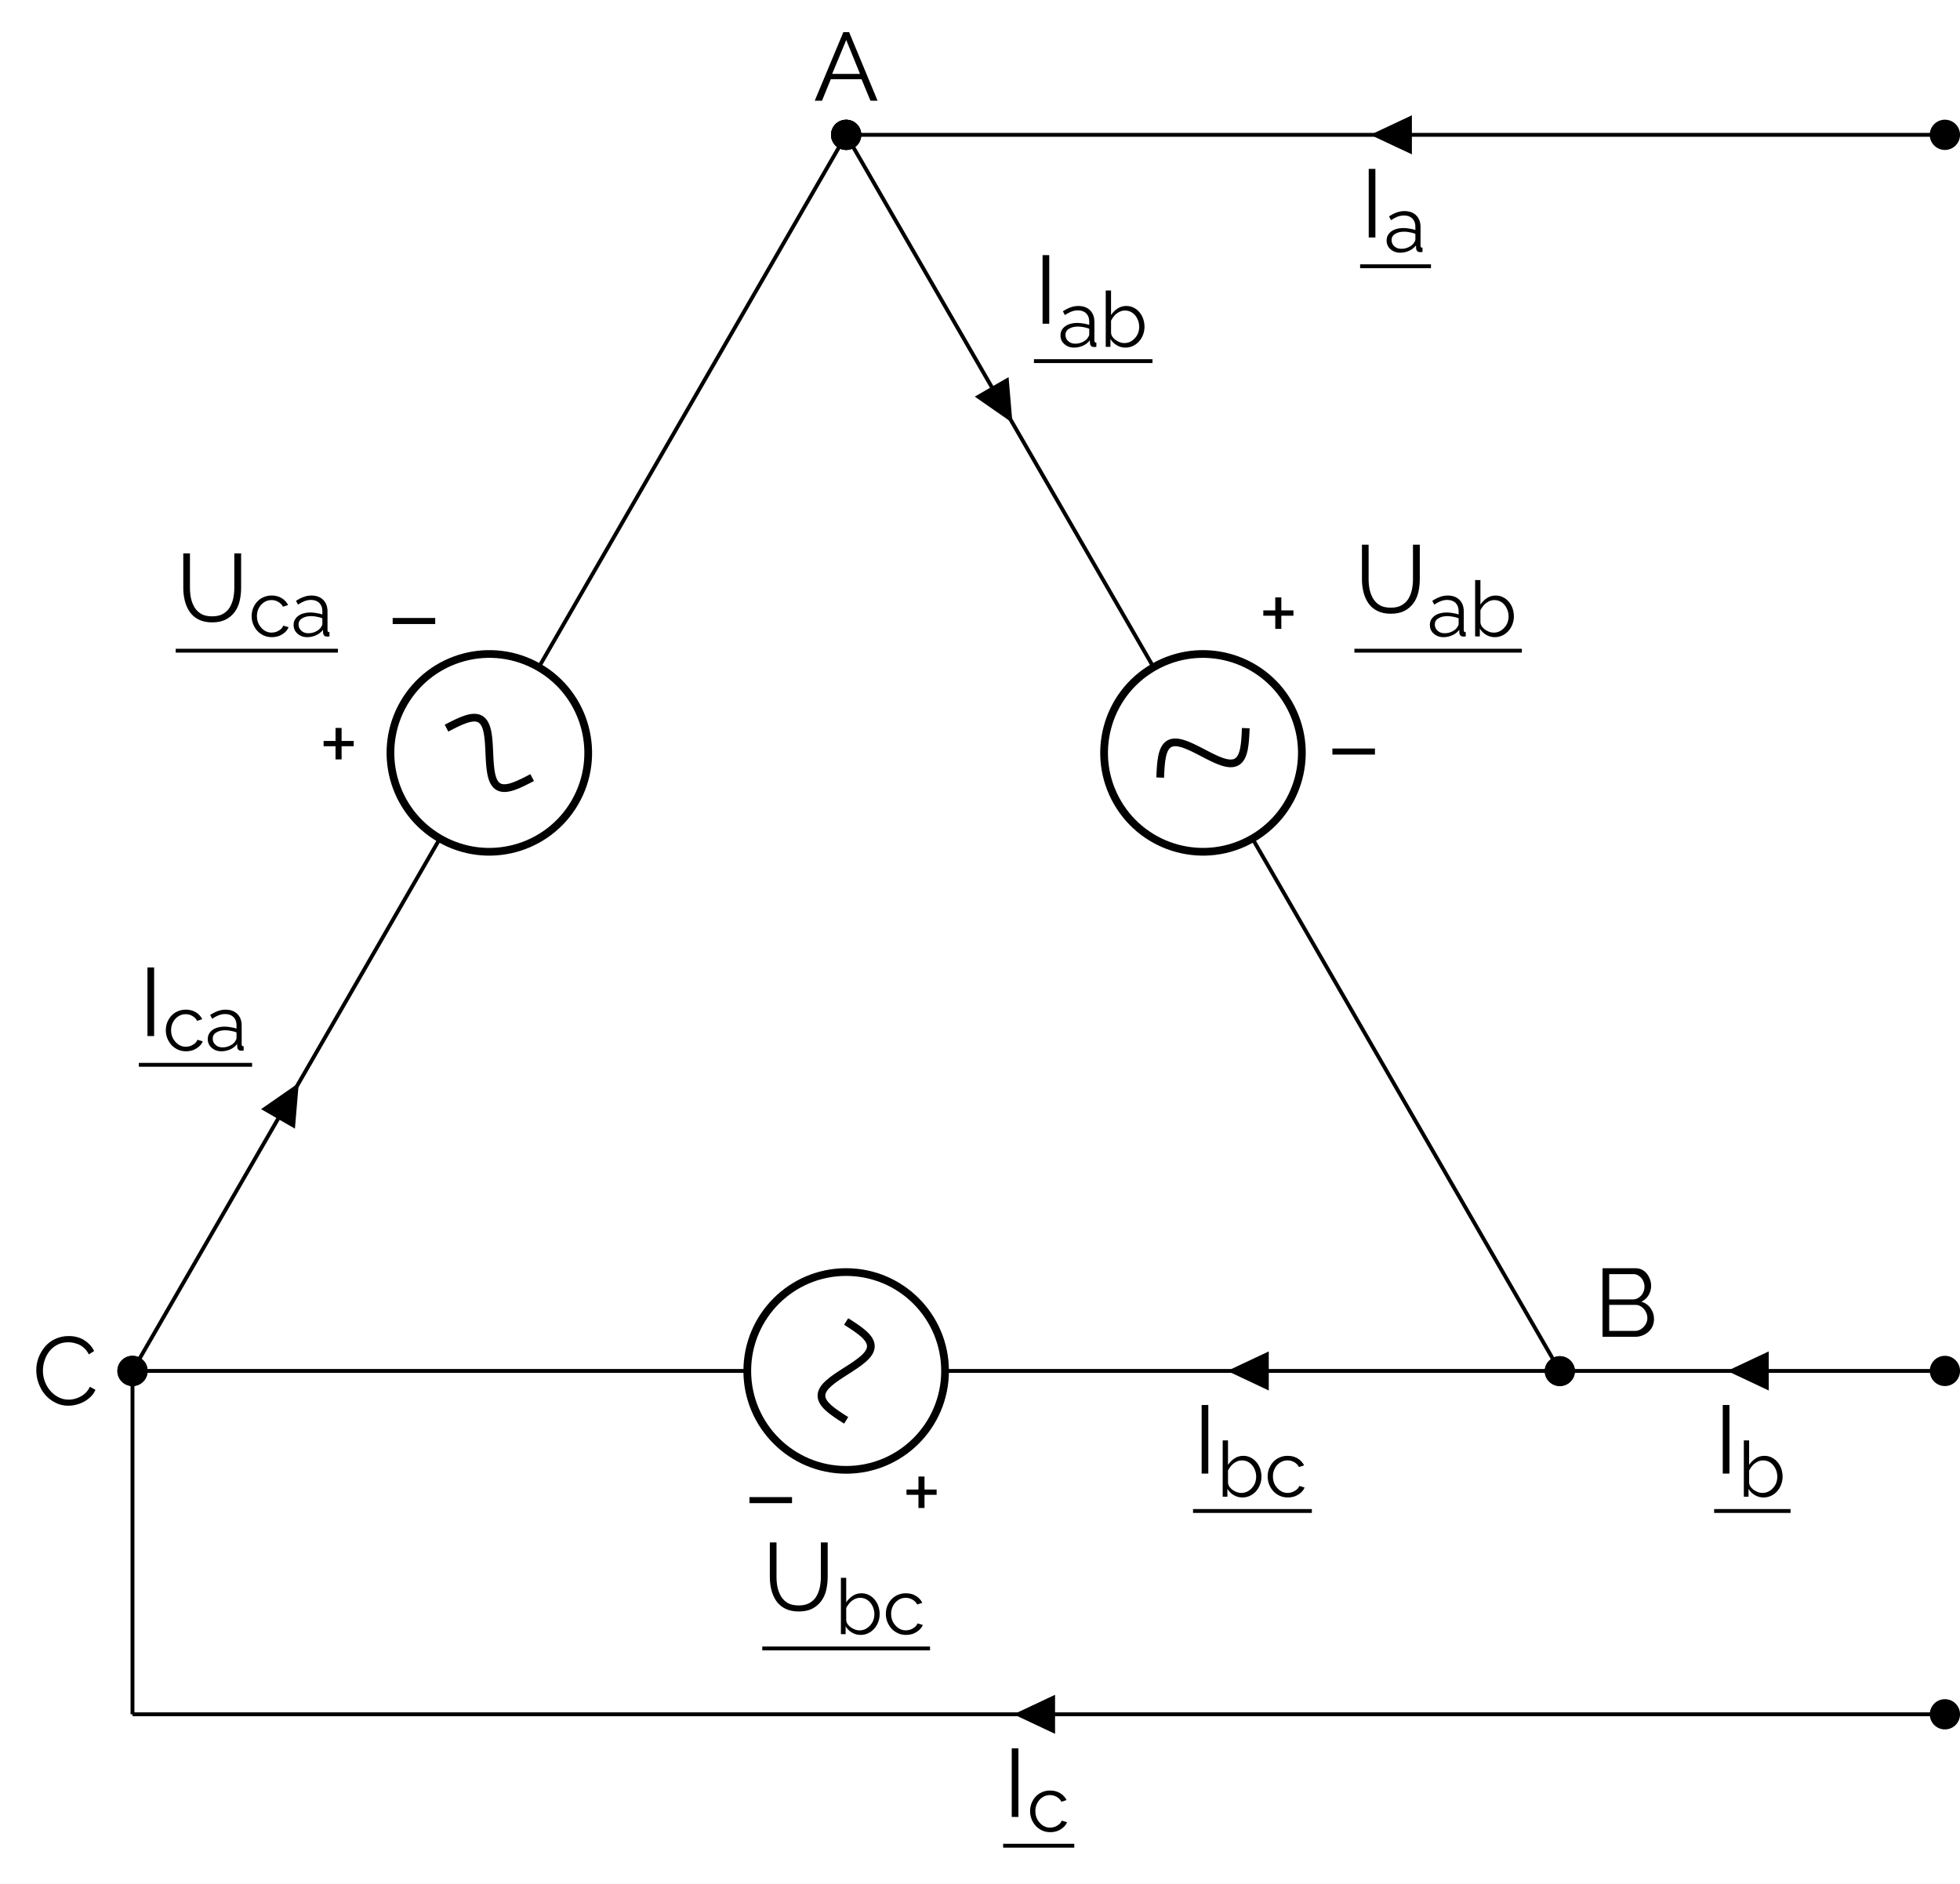
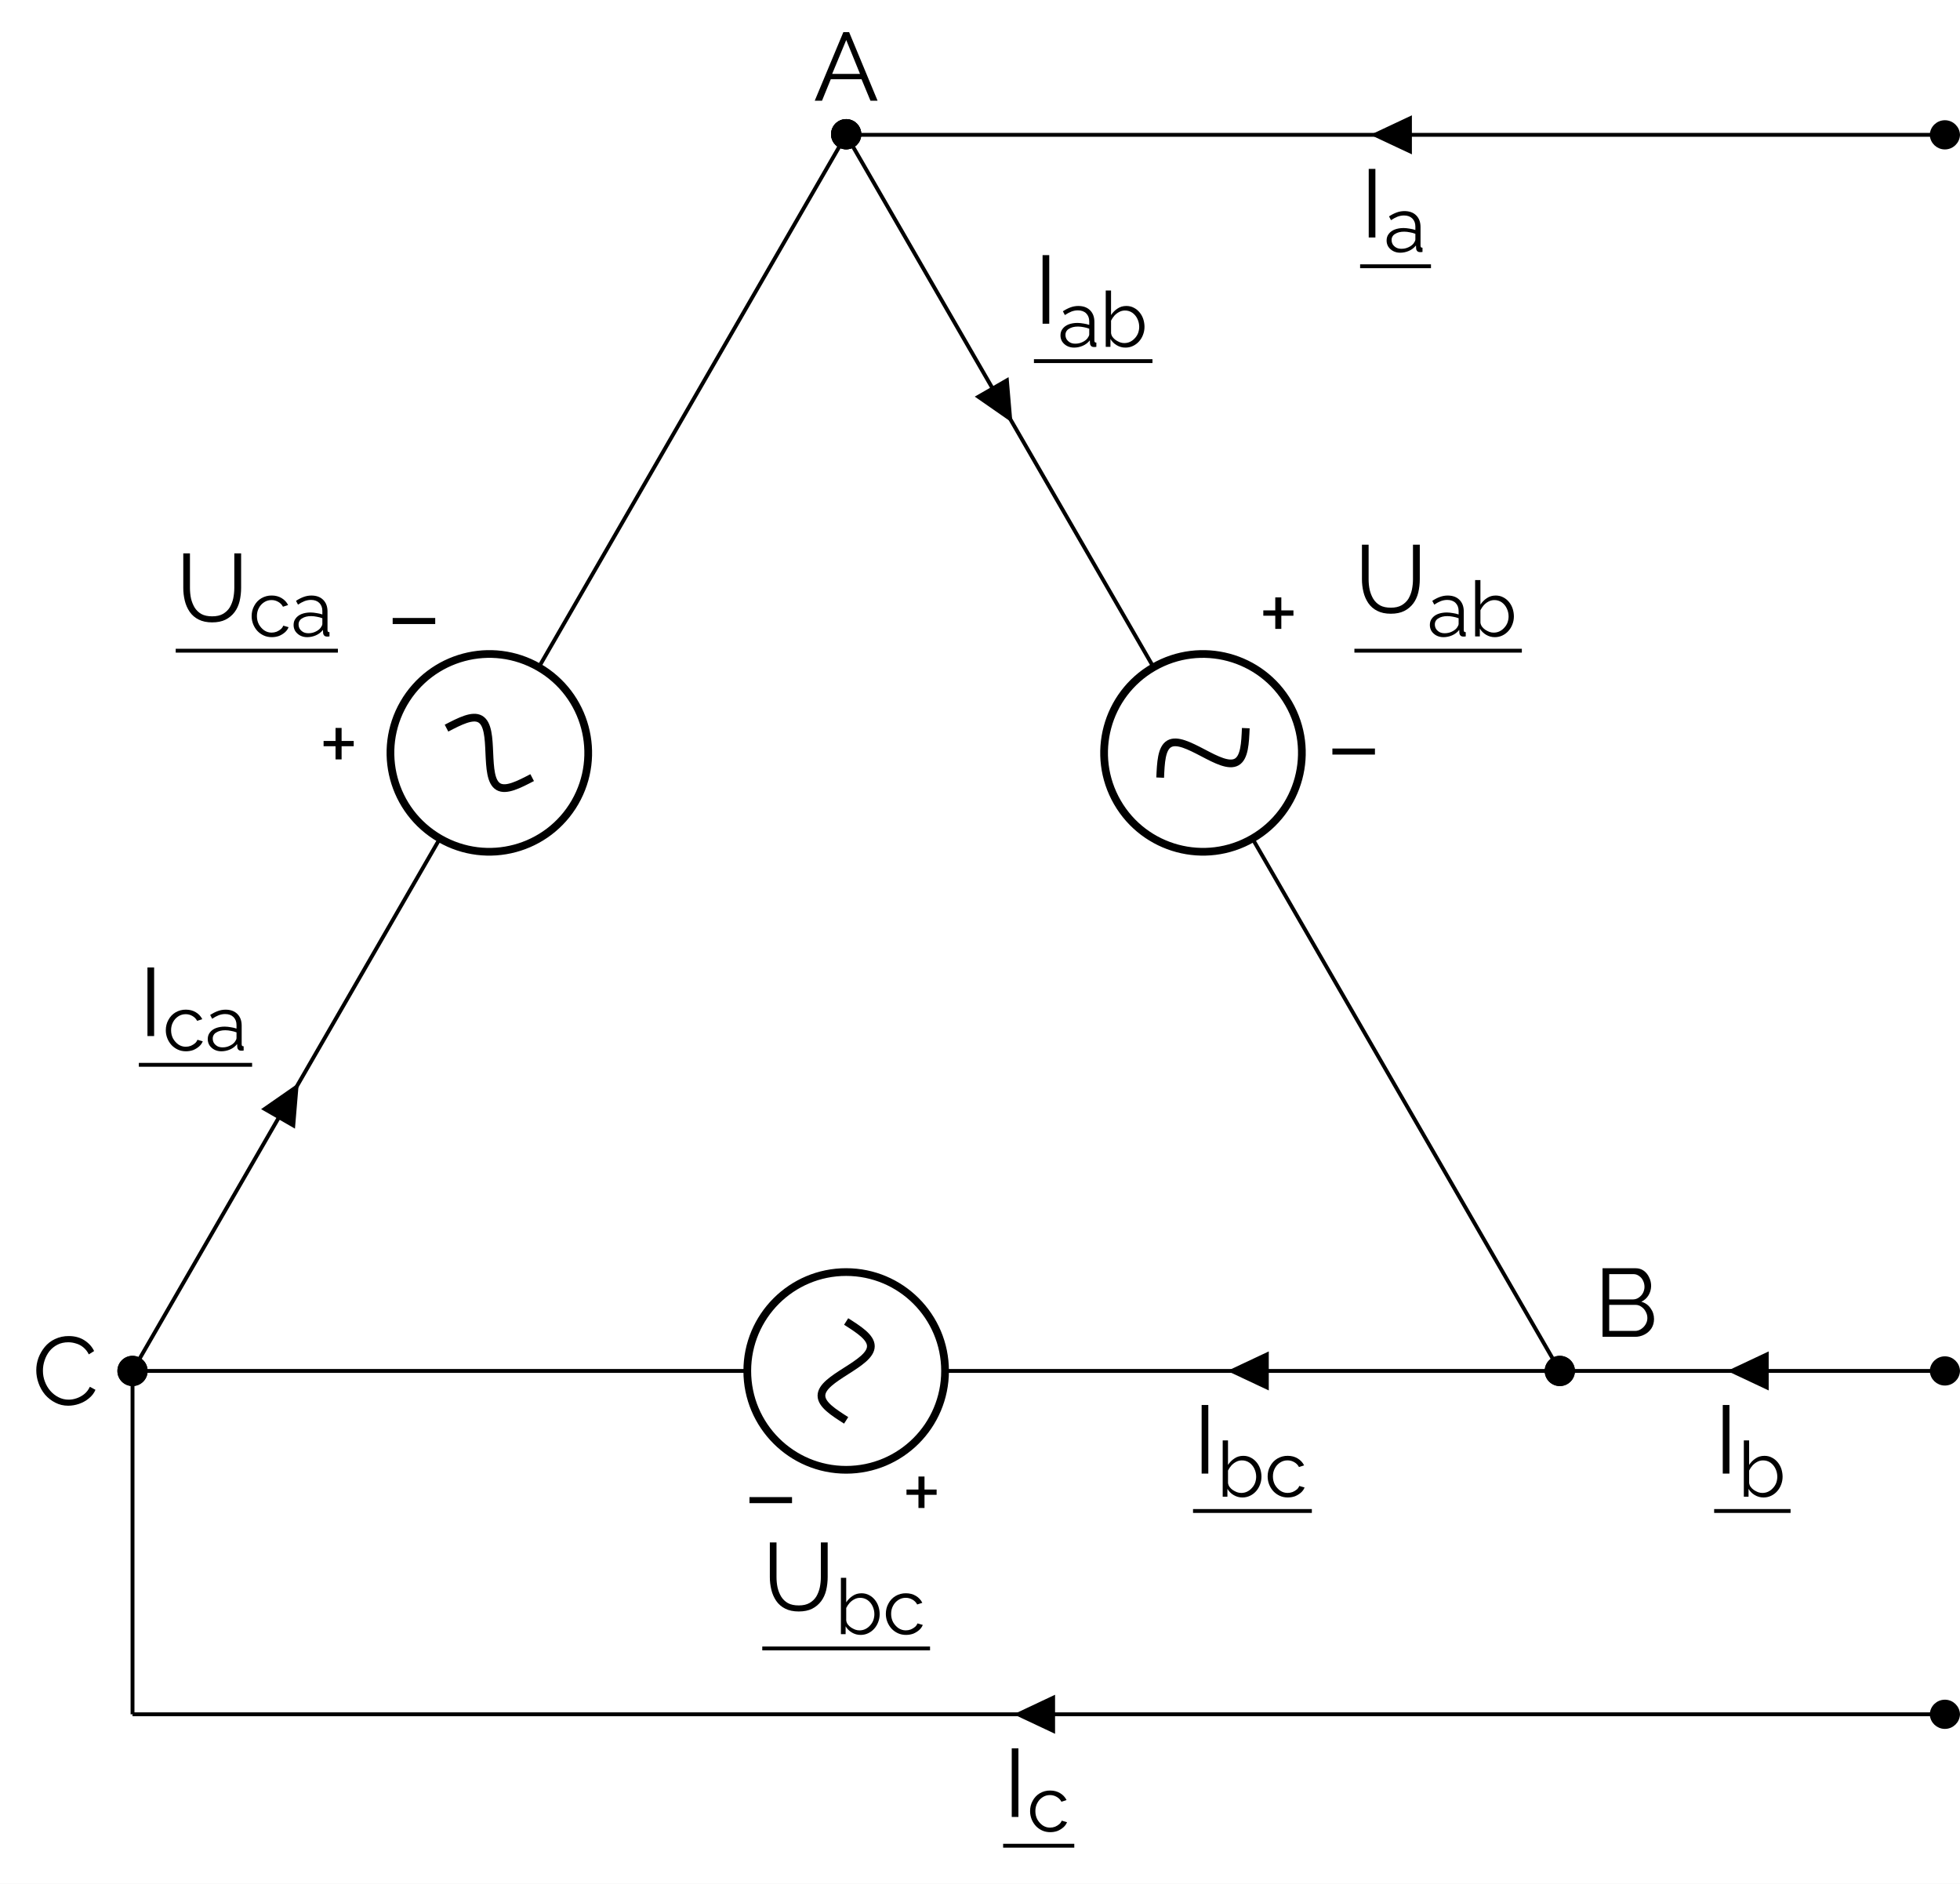
<svg xmlns="http://www.w3.org/2000/svg" xmlns:xlink="http://www.w3.org/1999/xlink" width="269.688" height="259.181" viewBox="0 0 202.266 194.386">
  <defs>
    <path id="b" d="M3.078-7.078h.594L6.609 0h-.734l-.922-2.219H1.781L.875 0h-.75Zm1.719 4.312-1.422-3.5-1.453 3.5Zm0 0" />
    <path id="c" d="M6.203-1.828q-.001.532-.266.953a1.87 1.87 0 0 1-.718.64A2.1 2.1 0 0 1 4.234 0H.891v-7.078h3.406q.497.001.86.266c.238.18.421.406.546.687a1.92 1.92 0 0 1-.062 1.828q-.27.456-.75.672.608.175.953.672.359.487.36 1.125m-.687-.11q-.001-.357-.172-.656a1.3 1.3 0 0 0-.438-.5 1 1 0 0 0-.61-.203H1.579v2.688h2.656q.343 0 .625-.188.293-.186.47-.484a1.25 1.25 0 0 0 .187-.657m-3.938-4.53v2.609h2.438q.34 0 .609-.188.28-.187.438-.484c.101-.196.156-.407.156-.625q-.002-.358-.157-.657a1.16 1.16 0 0 0-.406-.468.94.94 0 0 0-.578-.188Zm0 0" />
    <path id="d" d="M.422-3.594c0-.426.07-.847.219-1.265Q.875-5.482 1.297-6a3 3 0 0 1 1.047-.812 3.25 3.25 0 0 1 1.437-.313q.936.002 1.61.438.684.44 1 1.109l-.547.344a2.14 2.14 0 0 0-.578-.735 2 2 0 0 0-.75-.39 2.6 2.6 0 0 0-.782-.125q-.644.002-1.125.25-.487.25-.828.672a3.1 3.1 0 0 0-.5.953q-.174.516-.172 1.062 0 .598.204 1.125.199.533.562.953.358.41.844.657c.32.167.672.25 1.047.25q.404 0 .812-.141a2.6 2.6 0 0 0 .781-.422c.25-.195.446-.453.594-.766l.578.313q-.22.515-.687.89a3.2 3.2 0 0 1-1.016.563 3.5 3.5 0 0 1-1.094.188Q2.998.065 2.391-.25a3.5 3.5 0 0 1-1.063-.828 3.9 3.9 0 0 1-.672-1.188 3.9 3.9 0 0 1-.234-1.328m0 0" />
    <path id="e" d="M3.625-3.812v.546h-1.25v1.36H1.75v-1.36H.516v-.546H1.75v-1.344h.625v1.343Zm0 0" />
    <path id="f" d="M.64-2.406v-.625h4.391v.625Zm0 0" />
    <path id="g" d="M3.766.047q-.832 0-1.407-.297a2.4 2.4 0 0 1-.921-.797 3.5 3.5 0 0 1-.5-1.14A5.5 5.5 0 0 1 .78-3.516v-3.562h.688v3.562c0 .375.035.743.11 1.094q.122.516.374.938c.176.28.41.507.703.672q.435.234 1.11.234.668.001 1.109-.25.45-.263.703-.672a3.2 3.2 0 0 0 .36-.937q.107-.527.109-1.079v-3.562h.703v3.562c0 .48-.055.938-.156 1.375q-.159.645-.516 1.125a2.66 2.66 0 0 1-.937.782c-.375.187-.836.28-1.375.28m0 0" />
    <path id="j" d="M.89 0v-7.078h.688V0Zm0 0" />
    <path id="h" d="M.266-1.187c0-.258.07-.485.218-.672q.217-.295.61-.453c.27-.102.578-.157.922-.157.195 0 .406.024.625.063q.326.047.593.14v-.359c0-.344-.105-.617-.312-.828q-.315-.312-.86-.313-.344.001-.671.125-.316.127-.672.36l-.203-.39q.405-.266.797-.407.386-.14.796-.14.763.002 1.204.437.451.44.453 1.203v1.922q0 .112.046.172.047.045.157.046V0c-.063.008-.117.016-.156.016a.2.2 0 0 1-.094 0q-.206.001-.313-.125a.4.4 0 0 1-.094-.25l-.015-.313a1.86 1.86 0 0 1-.735.563 2.25 2.25 0 0 1-.89.187c-.274 0-.516-.058-.734-.172a1.4 1.4 0 0 1-.5-.453 1.2 1.2 0 0 1-.172-.64m2.78.312q.079-.107.126-.203.06-.107.062-.203v-.594a3 3 0 0 0-.578-.156 3 3 0 0 0-.578-.063q-.581 0-.937.235a.69.69 0 0 0-.36.625q-.001.236.11.437.124.204.359.344.232.127.547.125.389.002.719-.156c.226-.102.406-.235.53-.391m0 0" />
    <path id="i" d="M2.625.078q-.485.001-.906-.25a1.8 1.8 0 0 1-.64-.64V0H.593v-5.812h.547v2.53q.28-.42.672-.671c.257-.176.562-.266.906-.266q.434 0 .781.188.341.174.594.484.246.3.375.688.124.392.125.797-.002.44-.157.828-.14.376-.406.672-.268.299-.625.468-.361.172-.781.172M2.5-.39c.227 0 .438-.046.625-.14q.281-.141.484-.375.217-.233.329-.531.107-.311.109-.625 0-.436-.188-.829a1.6 1.6 0 0 0-.515-.625 1.3 1.3 0 0 0-.781-.234 1.23 1.23 0 0 0-.594.156q-.269.141-.485.375-.204.234-.343.516v1.281a.9.9 0 0 0 .156.406q.14.188.344.329.198.126.422.218c.156.055.3.078.437.078m0 0" />
    <path id="k" d="M2.406.078q-.469 0-.844-.172a2.1 2.1 0 0 1-.656-.468 2.26 2.26 0 0 1-.593-1.532c0-.383.085-.738.265-1.062q.265-.5.735-.781A2.06 2.06 0 0 1 2.39-4.22q.574.001 1.015.266.45.269.672.719l-.531.172a1.2 1.2 0 0 0-.485-.5 1.35 1.35 0 0 0-.703-.188q-.41 0-.75.219a1.57 1.57 0 0 0-.546.594q-.205.374-.204.843 0 .471.204.86.217.375.546.609.343.234.766.234.264 0 .516-.093.248-.106.437-.266a.9.9 0 0 0 .25-.36l.547.157q-.112.298-.375.531-.27.234-.61.375a2.2 2.2 0 0 1-.734.125m0 0" />
    <clipPath id="a">
      <path d="M0 0h202.266v194.387H0Zm0 0" />
    </clipPath>
    <clipPath id="l">
      <path d="M199 12h3.266v4H199Zm0 0" />
    </clipPath>
    <clipPath id="m">
      <path d="M193 6h9.266v15H193Zm0 0" />
    </clipPath>
    <clipPath id="n">
      <path d="M199 140h3.266v3H199Zm0 0" />
    </clipPath>
    <clipPath id="o">
      <path d="M193 134h9.266v15H193Zm0 0" />
    </clipPath>
    <clipPath id="p">
      <path d="M199 175h3.266v4H199Zm0 0" />
    </clipPath>
    <clipPath id="q">
      <path d="M193 169h9.266v15H193Zm0 0" />
    </clipPath>
  </defs>
  <g clip-path="url(#a)">
-     <path fill="#fff" d="M0 194.387V0h202.27v194.387Zm0 0" />
+     <path fill="#fff" d="M0 194.387V0h202.266v194.387Zm0 0" />
  </g>
  <use xlink:href="#b" x="83.954" y="10.394" />
  <use xlink:href="#c" x="164.487" y="137.953" />
  <use xlink:href="#d" x="3.321" y="144.999" />
-   <path fill="none" stroke="#000" stroke-miterlimit="10" stroke-width=".399" d="m87.32 13.914 31.723 54.941m10.203 17.676 31.723 54.942H97.527m-20.41 0H13.672L45.395 86.53m10.207-17.676 31.718-54.94" />
+   <path fill="none" stroke="#000" stroke-miterlimit="10" stroke-width=".399" d="m87.32 13.914 31.723 54.941m10.203 17.676 31.723 54.942H97.527m-20.41 0H13.676L45.395 86.53m10.207-17.676 31.718-54.94" />
  <path fill="none" stroke="#000" stroke-miterlimit="10" stroke-width=".797" d="M132.98 72.59c-2.816-4.88-9.058-6.55-13.937-3.735-4.883 2.817-6.555 9.06-3.734 13.942 2.816 4.879 9.058 6.55 13.937 3.734 4.883-2.82 6.555-9.058 3.734-13.941Zm0 0" />
-   <path fill="none" stroke="#000" stroke-miterlimit="10" stroke-width=".797" d="M119.727 80.242c.066-1.547.132-3.02.933-3.484.8-.461 2.11.219 3.485.933 1.375.72 2.683 1.399 3.484.934.8-.46.867-1.937.933-3.484" />
-   <path stroke="#000" stroke-miterlimit="10" stroke-width=".399" d="M88.68 13.914a1.359 1.359 0 1 0-2.72 0 1.36 1.36 0 0 0 2.72 0Zm73.648 127.559a1.36 1.36 0 0 0-2.719 0 1.36 1.36 0 0 0 2.72 0Zm0 0" />
+   <path fill="none" stroke="#000" stroke-miterlimit="10" stroke-width=".797" d="M119.727 80.246c.066-1.547.132-3.023.933-3.488.8-.461 2.11.219 3.485.933 1.37.72 2.683 1.399 3.484.938.8-.465.867-1.942.933-3.488" />
+   <path stroke="#000" stroke-miterlimit="10" stroke-width=".399" d="M88.68 13.914a1.36 1.36 0 1 0-2.717.002 1.36 1.36 0 0 0 2.717-.002Zm73.648 127.559a1.36 1.36 0 1 0-2.72.002 1.36 1.36 0 0 0 2.72-.002Zm0 0" />
  <use xlink:href="#e" x="129.854" y="66.803" />
  <use xlink:href="#f" x="136.859" y="80.274" />
  <use xlink:href="#g" x="139.769" y="63.287" />
  <use xlink:href="#h" x="147.291" y="65.674" />
  <use xlink:href="#i" x="151.635" y="65.674" />
  <path fill="none" stroke="#000" stroke-miterlimit="10" stroke-width=".398" d="M139.77 67.148h17.28" />
-   <path stroke="#000" stroke-miterlimit="10" stroke-width=".399" d="m102.438 40.094-1.473.851 3.281 2.282-.336-3.98Zm0 0" />
+   <path stroke="#000" stroke-miterlimit="10" stroke-width=".399" d="m102.438 40.098-1.473.847 3.281 2.282-.336-3.98Zm0 0" />
  <use xlink:href="#j" x="106.701" y="33.406" />
  <use xlink:href="#h" x="109.172" y="35.793" />
  <use xlink:href="#i" x="113.516" y="35.793" />
  <path fill="none" stroke="#000" stroke-miterlimit="10" stroke-width=".398" d="M106.7 37.266h12.23" />
-   <path fill="none" stroke="#000" stroke-miterlimit="10" stroke-width=".797" d="M87.32 151.68c5.637 0 10.207-4.57 10.207-10.207s-4.57-10.203-10.207-10.203a10.2 10.2 0 0 0-10.203 10.203c0 5.636 4.567 10.207 10.203 10.207Zm0 0" />
-   <path fill="none" stroke="#000" stroke-miterlimit="10" stroke-width=".797" d="M87.32 136.371c1.309.832 2.551 1.629 2.551 2.55 0 .923-1.242 1.72-2.55 2.552-1.305.832-2.551 1.629-2.551 2.55 0 .926 1.246 1.72 2.55 2.551" />
-   <path stroke="#000" stroke-miterlimit="10" stroke-width=".399" d="M162.328 141.473a1.36 1.36 0 0 0-2.719 0 1.36 1.36 0 0 0 2.72 0Zm-147.293 0a1.361 1.361 0 0 0-2.722 0 1.36 1.36 0 0 0 2.722 0Zm0 0" />
+   <path fill="none" stroke="#000" stroke-miterlimit="10" stroke-width=".797" d="M87.32 151.676c5.637 0 10.207-4.567 10.207-10.203 0-5.637-4.57-10.203-10.207-10.203a10.2 10.2 0 0 0-10.203 10.203 10.2 10.2 0 0 0 10.203 10.203Zm0 0" />
+   <path fill="none" stroke="#000" stroke-miterlimit="10" stroke-width=".797" d="M87.32 136.371c1.309.832 2.551 1.625 2.551 2.55 0 .923-1.242 1.72-2.55 2.552-1.305.832-2.551 1.629-2.551 2.55 0 .926 1.246 1.72 2.55 2.551" />
+   <path stroke="#000" stroke-miterlimit="10" stroke-width=".399" d="M162.328 141.473a1.36 1.36 0 1 0-2.72.002 1.36 1.36 0 0 0 2.72-.002Zm-147.293 0a1.36 1.36 0 1 0-2.72.002 1.36 1.36 0 0 0 2.72-.002Zm0 0" />
  <use xlink:href="#e" x="93.031" y="157.523" />
  <use xlink:href="#f" x="76.704" y="157.523" />
  <use xlink:href="#g" x="78.665" y="166.249" />
  <use xlink:href="#i" x="86.186" y="168.636" />
  <use xlink:href="#k" x="91.104" y="168.636" />
  <path fill="none" stroke="#000" stroke-miterlimit="10" stroke-width=".398" d="M78.664 170.11h17.313" />
-   <path stroke="#000" stroke-miterlimit="10" stroke-width=".399" d="M130.734 141.473v-1.7l-3.613 1.7 3.613 1.703Zm0 0" />
+   <path stroke="#000" stroke-miterlimit="10" stroke-width=".399" d="M130.734 141.473v-1.7l-3.613 1.7 3.613 1.699Zm0 0" />
  <use xlink:href="#j" x="123.116" y="152.066" />
  <use xlink:href="#i" x="125.586" y="154.453" />
  <use xlink:href="#k" x="130.504" y="154.453" />
  <path fill="none" stroke="#000" stroke-miterlimit="10" stroke-width=".398" d="M123.117 155.926h12.262" />
  <path fill="none" stroke="#000" stroke-miterlimit="10" stroke-width=".797" d="M41.66 72.59c-2.816 4.883-1.144 11.12 3.735 13.941 4.882 2.817 11.12 1.145 13.94-3.734 2.817-4.883 1.145-11.125-3.733-13.942-4.883-2.816-11.125-1.144-13.942 3.735Zm0 0" />
-   <path fill="none" stroke="#000" stroke-miterlimit="10" stroke-width=".797" d="M54.918 80.242c-1.375.719-2.688 1.399-3.488.938-.797-.465-.864-1.942-.934-3.489-.066-1.546-.133-3.023-.934-3.484-.796-.46-2.109.219-3.484.934" />
-   <path stroke="#000" stroke-miterlimit="10" stroke-width=".399" d="M15.035 141.473a1.361 1.361 0 0 0-2.722 0 1.36 1.36 0 0 0 2.722 0ZM88.68 13.914a1.359 1.359 0 1 0-2.72 0 1.36 1.36 0 0 0 2.72 0Zm0 0" />
+   <path fill="none" stroke="#000" stroke-miterlimit="10" stroke-width=".797" d="M54.918 80.246c-1.375.715-2.688 1.395-3.488.934-.797-.465-.864-1.942-.934-3.489-.066-1.546-.133-3.02-.934-3.484-.796-.46-2.109.219-3.484.934" />
+   <path stroke="#000" stroke-miterlimit="10" stroke-width=".399" d="M15.035 141.473a1.36 1.36 0 1 0-2.72.002 1.36 1.36 0 0 0 2.72-.002ZM88.68 13.914a1.36 1.36 0 1 0-2.717.002 1.36 1.36 0 0 0 2.717-.002Zm0 0" />
  <use xlink:href="#e" x="32.877" y="80.274" />
  <use xlink:href="#f" x="39.882" y="66.803" />
  <use xlink:href="#g" x="18.134" y="64.18" />
  <use xlink:href="#k" x="25.656" y="65.674" />
  <use xlink:href="#h" x="30.032" y="65.674" />
  <path fill="none" stroke="#000" stroke-miterlimit="10" stroke-width=".398" d="M18.133 67.148H34.87" />
-   <path stroke="#000" stroke-miterlimit="10" stroke-width=".399" d="m28.79 115.29 1.472.85.336-3.98-3.282 2.281Zm0 0" />
+   <path stroke="#000" stroke-miterlimit="10" stroke-width=".399" d="m28.793 115.29 1.473.85.332-3.98-3.282 2.281Zm0 0" />
  <use xlink:href="#j" x="14.327" y="106.915" />
  <use xlink:href="#k" x="16.798" y="108.41" />
  <use xlink:href="#h" x="21.174" y="108.41" />
  <path fill="none" stroke="#000" stroke-miterlimit="10" stroke-width=".398" d="M14.328 109.883h11.688" />
  <path fill="none" stroke="#000" stroke-miterlimit="10" stroke-width=".399" d="M200.707 13.914h-56.691m0 0H87.32" />
  <g clip-path="url(#l)">
-     <path d="M202.07 13.914a1.362 1.362 0 1 0-2.724-.002 1.362 1.362 0 0 0 2.724.002m0 0" />
+     <path d="M202.066 13.914a1.36 1.36 0 0 0-2.718 0 1.36 1.36 0 0 0 2.718 0m0 0" />
  </g>
  <g clip-path="url(#m)">
-     <path fill="none" stroke="#000" stroke-miterlimit="10" stroke-width=".399" d="M202.07 13.914a1.362 1.362 0 1 0-2.724-.002 1.362 1.362 0 0 0 2.724.002Zm0 0" />
+     <path fill="none" stroke="#000" stroke-miterlimit="10" stroke-width=".399" d="M202.066 13.914a1.36 1.36 0 0 0-2.718 0 1.36 1.36 0 0 0 2.718 0Zm0 0" />
  </g>
-   <path stroke="#000" stroke-miterlimit="10" stroke-width=".399" d="M88.68 13.914a1.359 1.359 0 1 0-2.72 0 1.36 1.36 0 0 0 2.72 0Zm56.824 0v-1.703l-3.617 1.703 3.617 1.7Zm0 0" />
+   <path stroke="#000" stroke-miterlimit="10" stroke-width=".399" d="M88.68 13.914a1.36 1.36 0 1 0-2.717.002 1.36 1.36 0 0 0 2.717-.002Zm56.824 0v-1.7l-3.617 1.7 3.617 1.7Zm0 0" />
  <use xlink:href="#j" x="140.358" y="24.507" />
  <use xlink:href="#h" x="142.828" y="26.001" />
  <path fill="none" stroke="#000" stroke-miterlimit="10" stroke-width=".398" d="M140.36 27.477h7.312" />
-   <path fill="none" stroke="#000" stroke-miterlimit="10" stroke-width=".399" d="M13.672 141.473v35.433m187.035-35.433H180.84m0 0h-19.871" />
+   <path fill="none" stroke="#000" stroke-miterlimit="10" stroke-width=".399" d="M13.676 141.473v35.433m187.031-35.433h-19.871m0 0h-19.867" />
  <g clip-path="url(#n)">
-     <path d="M202.07 141.473a1.361 1.361 0 0 0-2.722 0 1.36 1.36 0 0 0 2.722 0m0 0" />
+     <path d="M202.066 141.473a1.36 1.36 0 0 0-2.718 0 1.36 1.36 0 0 0 2.718 0m0 0" />
  </g>
  <g clip-path="url(#o)">
-     <path fill="none" stroke="#000" stroke-miterlimit="10" stroke-width=".399" d="M202.07 141.473a1.361 1.361 0 0 0-2.722 0 1.36 1.36 0 0 0 2.722 0Zm0 0" />
+     <path fill="none" stroke="#000" stroke-miterlimit="10" stroke-width=".399" d="M202.066 141.473a1.36 1.36 0 0 0-2.718 0 1.36 1.36 0 0 0 2.718 0Zm0 0" />
  </g>
-   <path stroke="#000" stroke-miterlimit="10" stroke-width=".399" d="M182.328 141.473v-1.7l-3.617 1.7 3.617 1.703Zm0 0" />
+   <path stroke="#000" stroke-miterlimit="10" stroke-width=".399" d="M182.324 141.473v-1.7l-3.613 1.7 3.613 1.699Zm0 0" />
  <use xlink:href="#j" x="176.894" y="152.066" />
  <use xlink:href="#i" x="179.365" y="154.453" />
  <path fill="none" stroke="#000" stroke-miterlimit="10" stroke-width=".398" d="M176.895 155.926h7.886" />
-   <path fill="none" stroke="#000" stroke-miterlimit="10" stroke-width=".399" d="M200.707 176.906h-93.516m0 0h-93.52" />
+   <path fill="none" stroke="#000" stroke-miterlimit="10" stroke-width=".399" d="M200.707 176.906h-93.516m0 0H13.676" />
  <g clip-path="url(#p)">
-     <path d="M202.07 176.906a1.361 1.361 0 0 0-2.722 0 1.36 1.36 0 0 0 2.722 0m0 0" />
+     <path d="M202.066 176.906a1.36 1.36 0 0 0-2.718 0 1.36 1.36 0 0 0 2.718 0m0 0" />
  </g>
  <g clip-path="url(#q)">
-     <path fill="none" stroke="#000" stroke-miterlimit="10" stroke-width=".399" d="M202.07 176.906a1.361 1.361 0 0 0-2.722 0 1.36 1.36 0 0 0 2.722 0Zm0 0" />
+     <path fill="none" stroke="#000" stroke-miterlimit="10" stroke-width=".399" d="M202.066 176.906a1.36 1.36 0 0 0-2.718 0 1.36 1.36 0 0 0 2.718 0Zm0 0" />
  </g>
-   <path stroke="#000" stroke-miterlimit="10" stroke-width=".399" d="M108.68 176.906v-1.699l-3.614 1.7 3.614 1.702Zm0 0" />
+   <path stroke="#000" stroke-miterlimit="10" stroke-width=".399" d="M108.68 176.906v-1.703l-3.614 1.703 3.614 1.7Zm0 0" />
  <use xlink:href="#j" x="103.519" y="187.499" />
  <use xlink:href="#k" x="105.989" y="188.993" />
  <path fill="none" stroke="#000" stroke-miterlimit="10" stroke-width=".398" d="M103.52 190.469h7.343" />
</svg>
